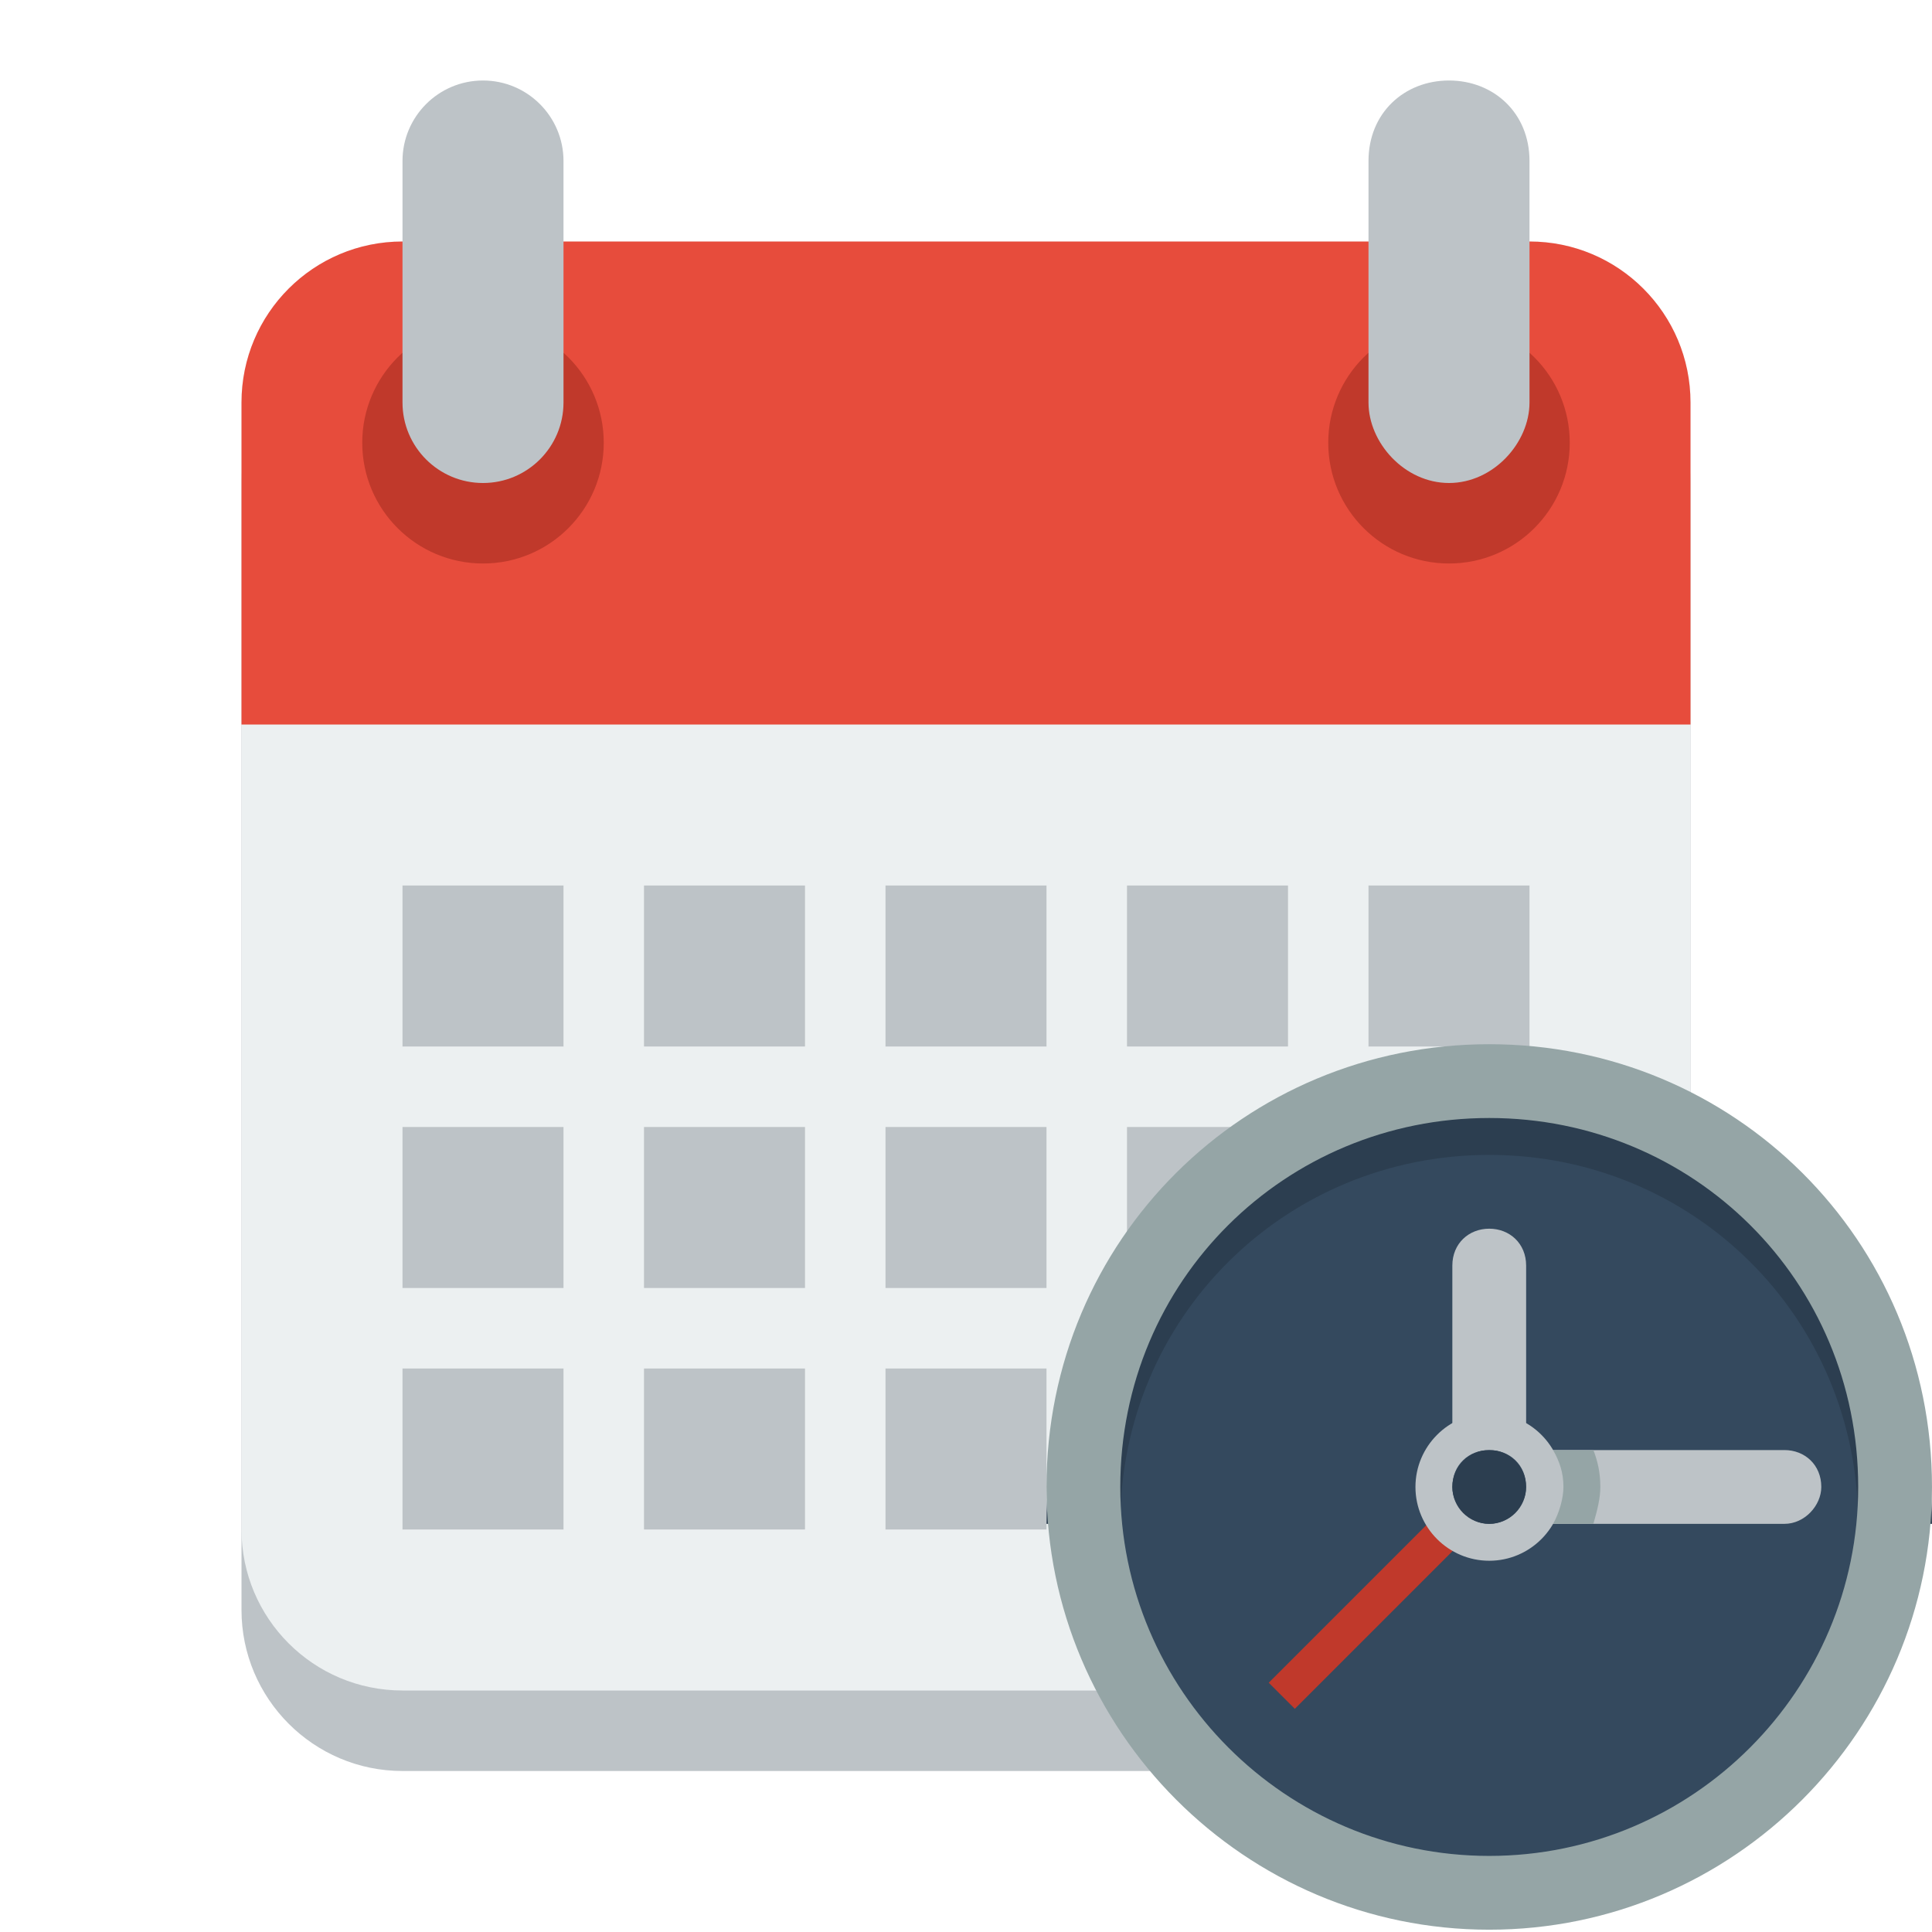
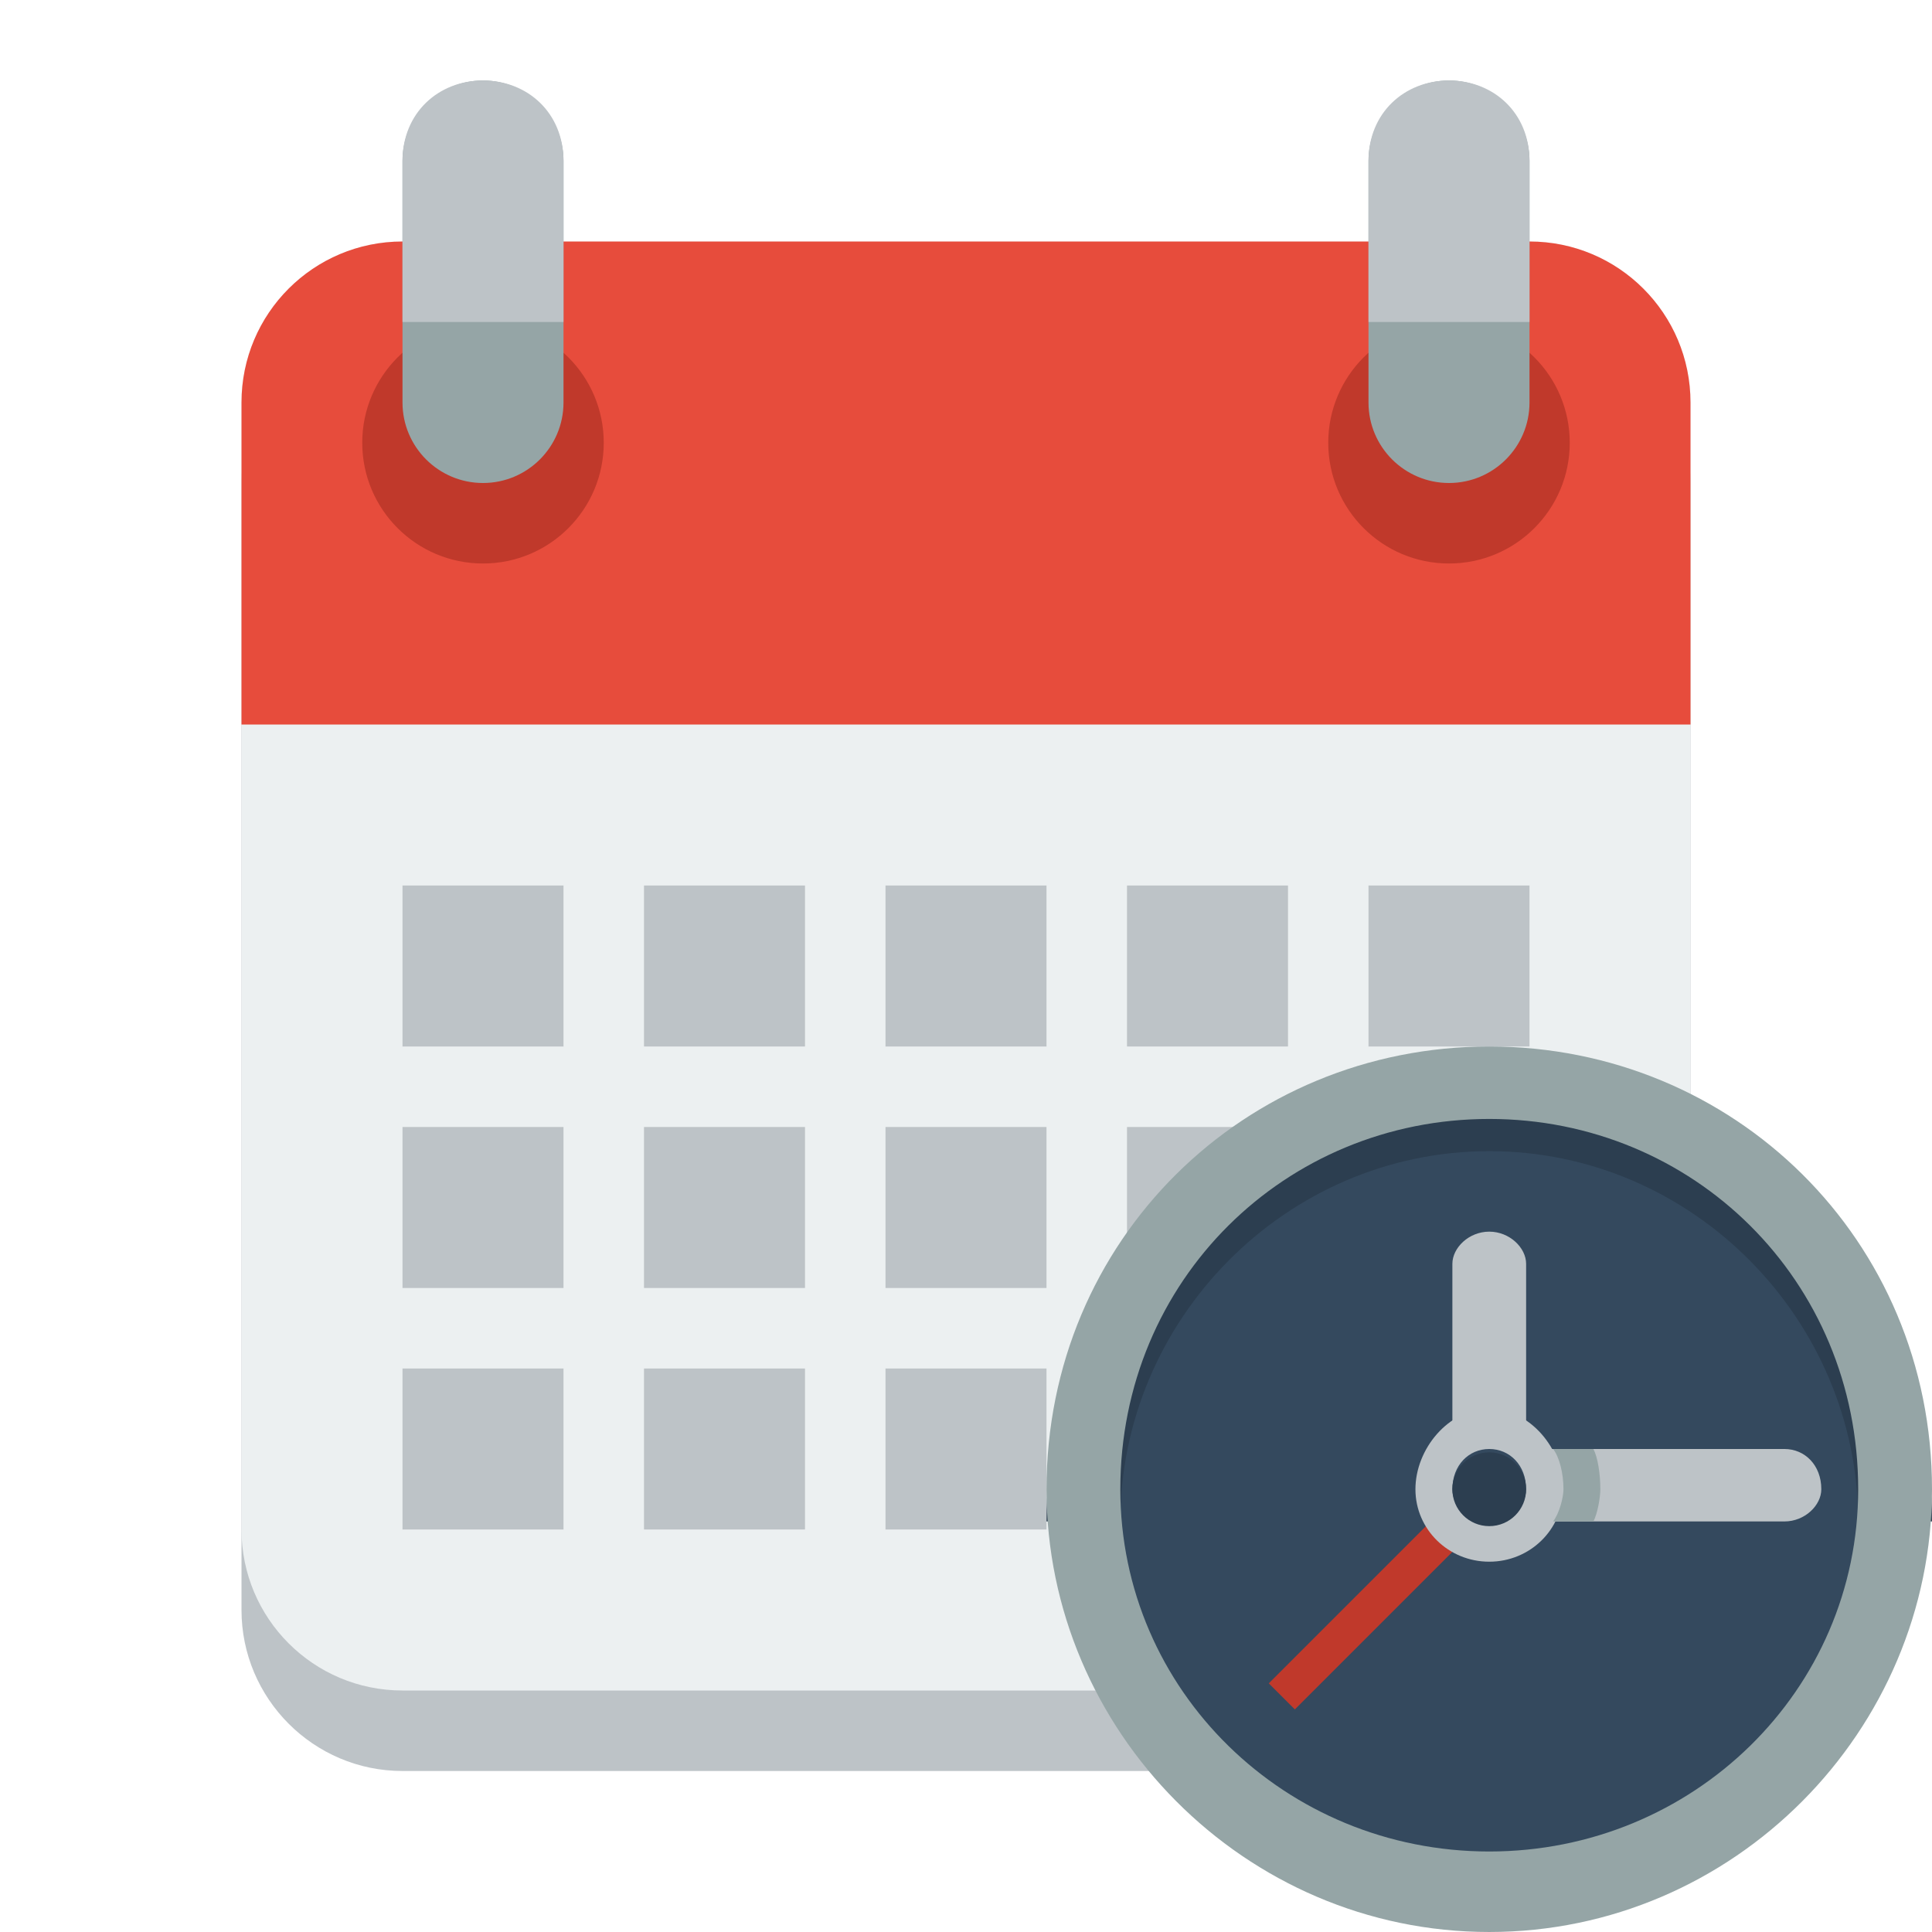
<svg xmlns="http://www.w3.org/2000/svg" height="24" width="24" version="1.1">
  <g transform="translate(0 -1028.4)">
    <path d="m5 1032.4c-1.105 0-2 0.9-2 2v14c0 1.1 0.895 2 2 2h6 2 6c1.105 0 2-0.9 2-2v-14c0-1.1-0.895-2-2-2h-6-2-6z" fill="#bdc3c7" />
    <path d="m5 3c-1.105 0-2 0.895-2 2v14c0 1.105 0.895 2 2 2h6 2 6c1.105 0 2-0.895 2-2v-14c0-1.105-0.895-2-2-2h-6-2-6z" transform="translate(0 1028.4)" fill="#ecf0f1" />
    <path d="m5 3c-1.105 0-2 0.895-2 2v3 1h18v-1-3c0-1.105-0.895-2-2-2h-6-2-6z" transform="translate(0 1028.4)" fill="#e74c3c" />
    <path d="m7 5.5a1.5 1.5 0 1 1 -3 0 1.5 1.5 0 1 1 3 0z" transform="translate(.5 1028.4)" fill="#c0392b" />
-     <path d="m6 1c-0.552 0-1 0.448-1 1v3c0 0.552 0.448 1 1 1s1-0.448 1-1v-3c0-0.552-0.448-1-1-1z" transform="translate(0 1028.4)" fill="#bdc3c7" />
    <path d="m7 5.5a1.5 1.5 0 1 1 -3 0 1.5 1.5 0 1 1 3 0z" transform="translate(12.5 1028.4)" fill="#c0392b" />
    <g fill="#bdc3c7">
-       <path d="m18 1029.4c-0.552 0-1 0.4-1 1v3c0 0.5 0.448 1 1 1s1-0.5 1-1v-3c0-0.6-0.448-1-1-1z" />
      <path d="m5 1039.4v2h2v-2h-2zm3 0v2h2v-2h-2zm3 0v2h2v-2h-2zm3 0v2h2v-2h-2zm3 0v2h2v-2h-2z" />
      <path d="m5 1042.4v2h2v-2h-2zm3 0v2h2v-2h-2zm3 0v2h2v-2h-2zm3 0v2h2v-2h-2zm3 0v2h2v-2h-2z" />
      <path d="m5 1045.4v2h2v-2h-2zm3 0v2h2v-2h-2zm3 0v2h2v-2h-2zm3 0v2h2v-2h-2zm3 0v2h2v-2h-2z" />
    </g>
-     <g transform="matrix(.45833 0 0 .45833 5.2083 565.9)">
-       <path d="m24 12c0 6.627-5.373 12-12 12-6.627 0-12-5.373-12-12 0-6.627 5.373-12 12-12 6.627 0 12 5.373 12 12z" transform="matrix(.91667 0 0 .91667 18 1038.4)" fill="#34495e" />
-       <path d="m29 1038.4c-6.627 0-12 5.3-12 12h2c0-5.6 4.477-10 10-10s10 4.4 10 10h2c0-6.7-5.373-12-12-12z" fill="#2c3e50" />
-       <path d="m30 1048.4v2h1 6c0.552 0 1-0.5 1-1 0-0.6-0.448-1-1-1h-6-1z" fill="#bdc3c7" />
-       <path d="m29 1042.4c-0.552 0-1 0.4-1 1v4 1h2v-1-4c0-0.6-0.448-1-1-1z" fill="#bdc3c7" />
-       <rect transform="rotate(-45)" height="1" width="7" y="762.07" x="-729.51" fill="#c0392b" />
-       <path d="m29 1047.4c-1.105 0-2 0.9-2 2s0.895 2 2 2 2-0.9 2-2-0.895-2-2-2zm0 1c0.552 0 1 0.4 1 1 0 0.5-0.448 1-1 1s-1-0.5-1-1c0-0.6 0.448-1 1-1z" fill="#bdc3c7" />
-       <path d="m29 1037.4c-6.627 0-12 5.3-12 12 0 6.6 5.373 12 12 12s12-5.4 12-12c0-6.7-5.373-12-12-12zm0 2c5.523 0 10 4.4 10 10 0 5.5-4.477 10-10 10s-10-4.5-10-10c0-5.6 4.477-10 10-10z" fill="#95a5a6" />
-       <path d="m13 12c0 0.552-0.448 1-1 1s-1-0.448-1-1 0.448-1 1-1 1 0.448 1 1z" transform="translate(17 1037.4)" fill="#2c3e50" />
-       <path d="m30.73 1048.4c0.17 0.3 0.281 0.6 0.281 1 0 0.3-0.111 0.7-0.281 1h0.281 0.812c0.114-0.4 0.188-0.7 0.188-1 0-0.4-0.074-0.7-0.188-1h-0.812-0.281z" fill="#95a5a6" />
-     </g>
+     <path d="m24 12a12 12 0 1 1 -24 0 12 12 0 1 1 24 0z" transform="matrix(.42014 0 0 .42014 13.458 1041.8)" fill="#34495e" />
+     <path d="m18.5 1041.8c-3.038 0-5.5 2.5-5.5 5.5h0.917c0-2.5 2.052-4.6 4.583-4.6s4.583 2.1 4.583 4.6h0.917c0-3-2.462-5.5-5.5-5.5z" fill="#2c3e50" />
+     <path d="m18.958 1046.4v0.9h0.459 2.75c0.253 0 0.458-0.2 0.458-0.4 0-0.3-0.205-0.5-0.458-0.5h-2.75-0.459z" fill="#bdc3c7" />
+     <path d="m18.5 1043.7c-0.253 0-0.458 0.2-0.458 0.4v1.8 0.5h0.916v-0.5-1.8c0-0.2-0.205-0.4-0.458-0.4z" fill="#bdc3c7" />
+     <rect transform="rotate(-45)" height=".458" width="3.208" y="753.12" x="-730.83" fill="#c0392b" />
+     <path d="m18.5 1045.9c-0.506 0-0.917 0.5-0.917 1s0.411 0.9 0.917 0.9 0.917-0.4 0.917-0.9-0.411-1-0.917-1zm0 0.5c0.253 0 0.458 0.2 0.458 0.5 0 0.2-0.205 0.4-0.458 0.4s-0.458-0.2-0.458-0.4c0-0.3 0.205-0.5 0.458-0.5z" fill="#bdc3c7" />
+     <path d="m18.5 1041.4c-3.038 0-5.5 2.4-5.5 5.5 0 3 2.462 5.5 5.5 5.5s5.5-2.5 5.5-5.5c0-3.1-2.462-5.5-5.5-5.5zm0 0.9c2.531 0 4.583 2 4.583 4.6 0 2.5-2.052 4.5-4.583 4.5s-4.583-2-4.583-4.5c0-2.6 2.052-4.6 4.583-4.6z" fill="#95a5a6" />
+     <path d="m13 12a1 1 0 1 1 -2 0 1 1 0 1 1 2 0z" transform="matrix(.45833 0 0 .45833 13 1041.4)" fill="#2c3e50" />
+     <path d="m19.293 1046.4c0.078 0.1 0.129 0.3 0.129 0.5 0 0.1-0.051 0.3-0.129 0.4h0.129 0.372c0.052-0.1 0.086-0.3 0.086-0.4 0-0.2-0.034-0.4-0.086-0.5h-0.372-0.129z" fill="#95a5a6" />
+     <path d="m6 1c-0.552 0-1 0.448-1 1v3c0 0.552 0.448 1 1 1s1-0.448 1-1v-3c0-0.552-0.448-1-1-1zm12 0c-0.552 0-1 0.448-1 1v3c0 0.552 0.448 1 1 1s1-0.448 1-1v-3c0-0.552-0.448-1-1-1z" transform="translate(0 1028.4)" fill="#95a5a6" />
+     <path d="m6 1029.4c-0.552 0-1 0.4-1 1v2h2v-2c0-0.6-0.448-1-1-1zm12 0c-0.552 0-1 0.4-1 1v2h2v-2c0-0.6-0.448-1-1-1z" fill="#bdc3c7" />
  </g>
</svg>
